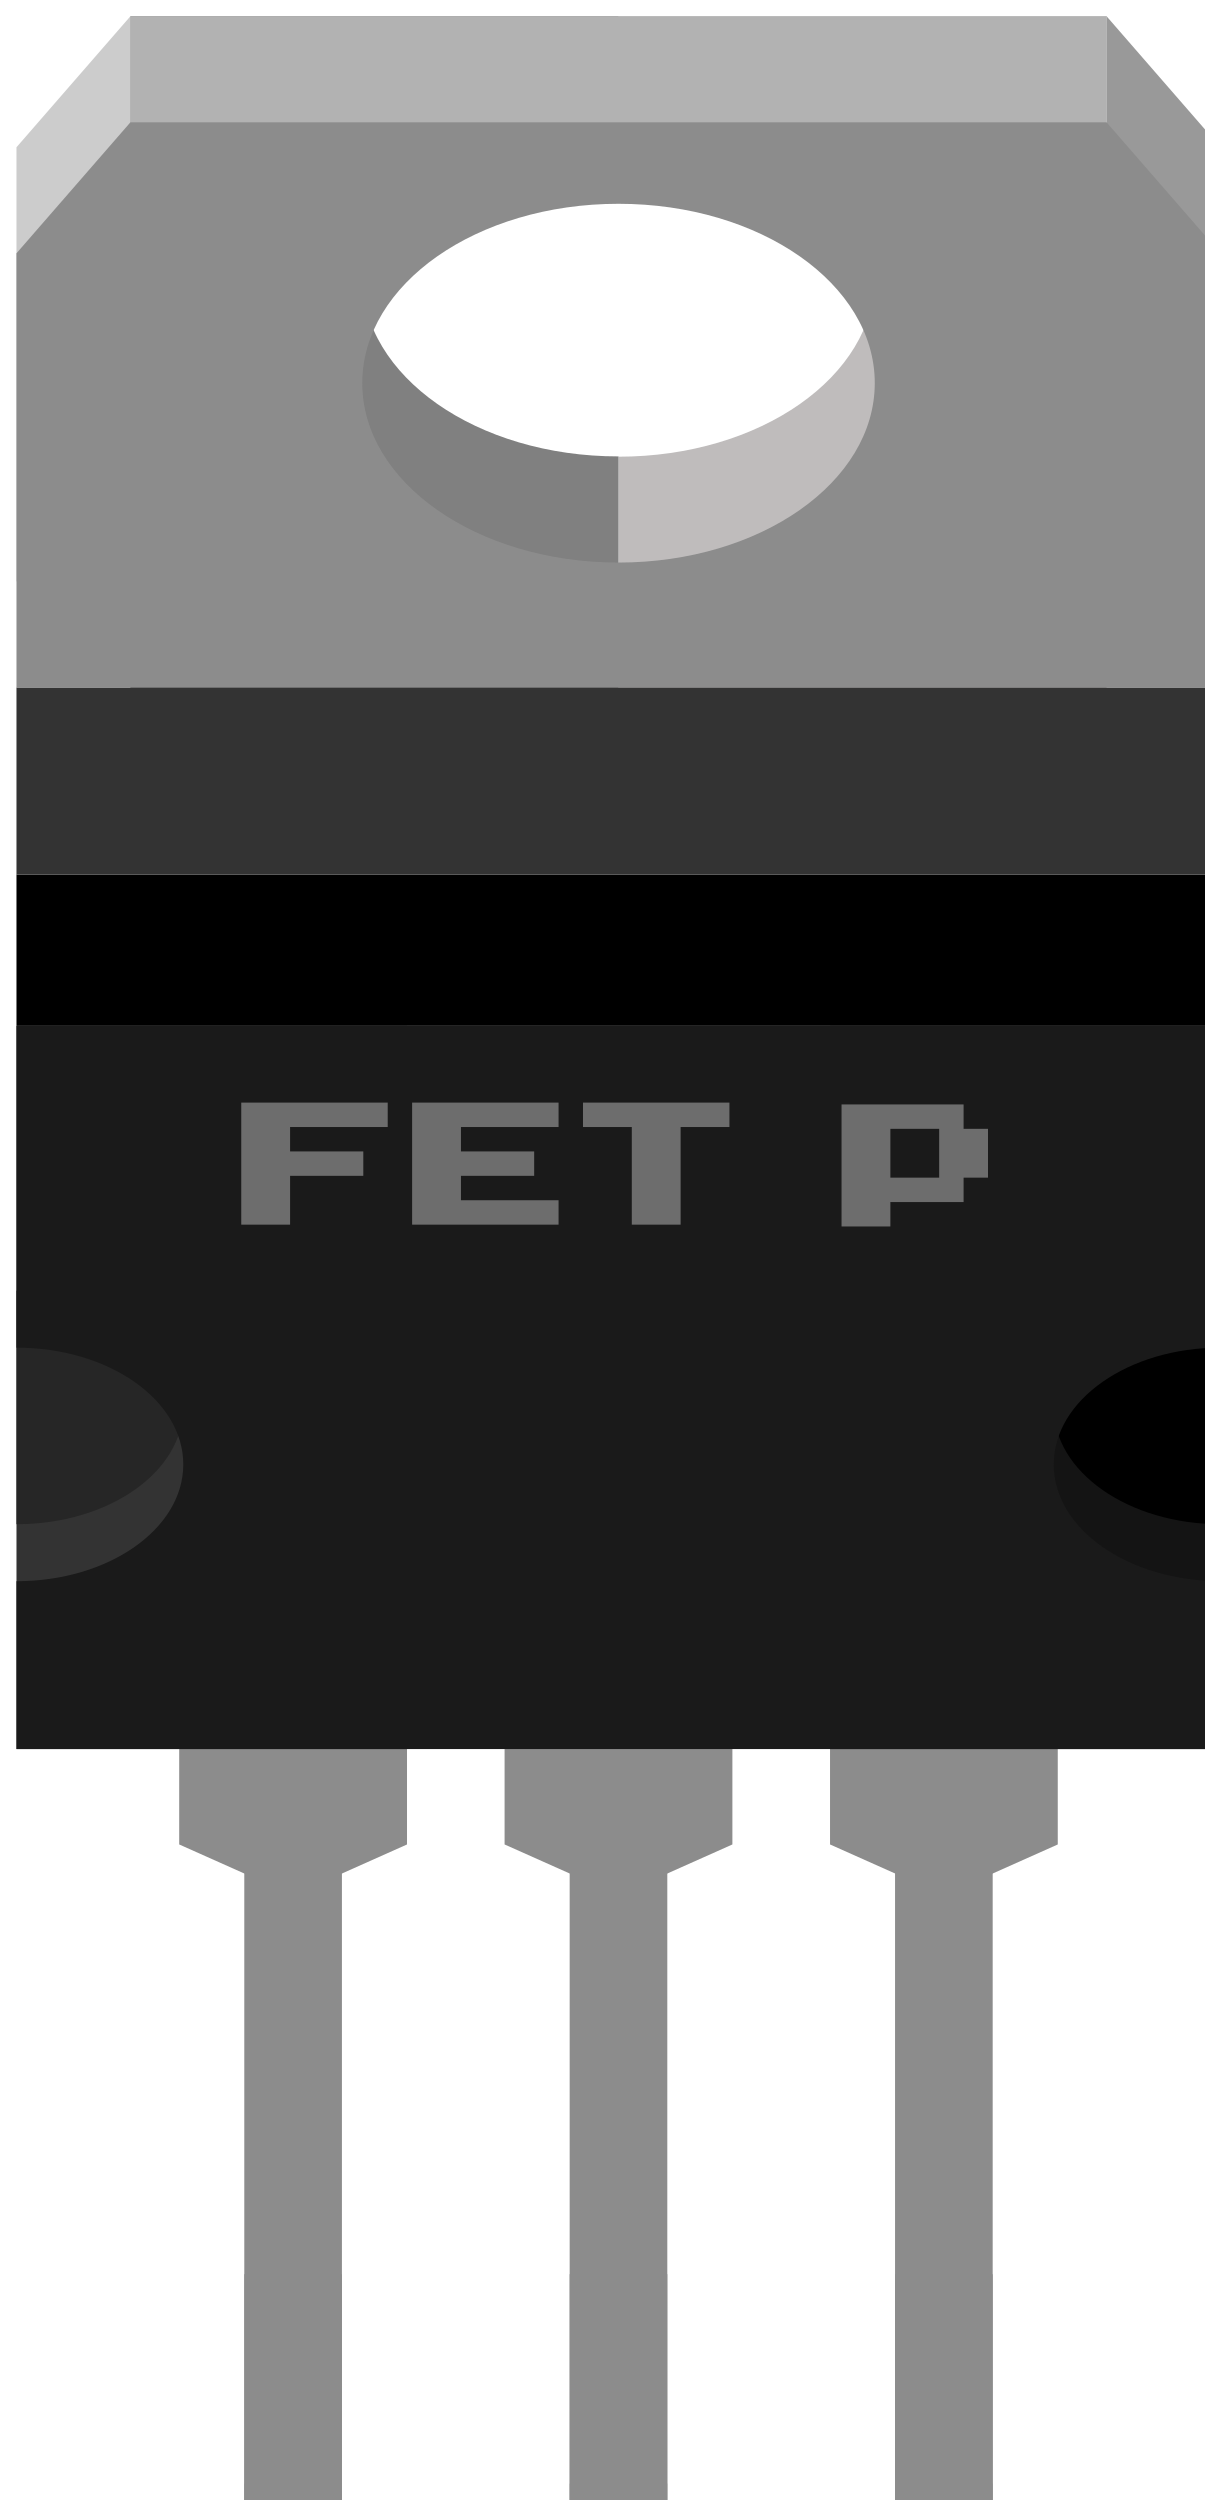
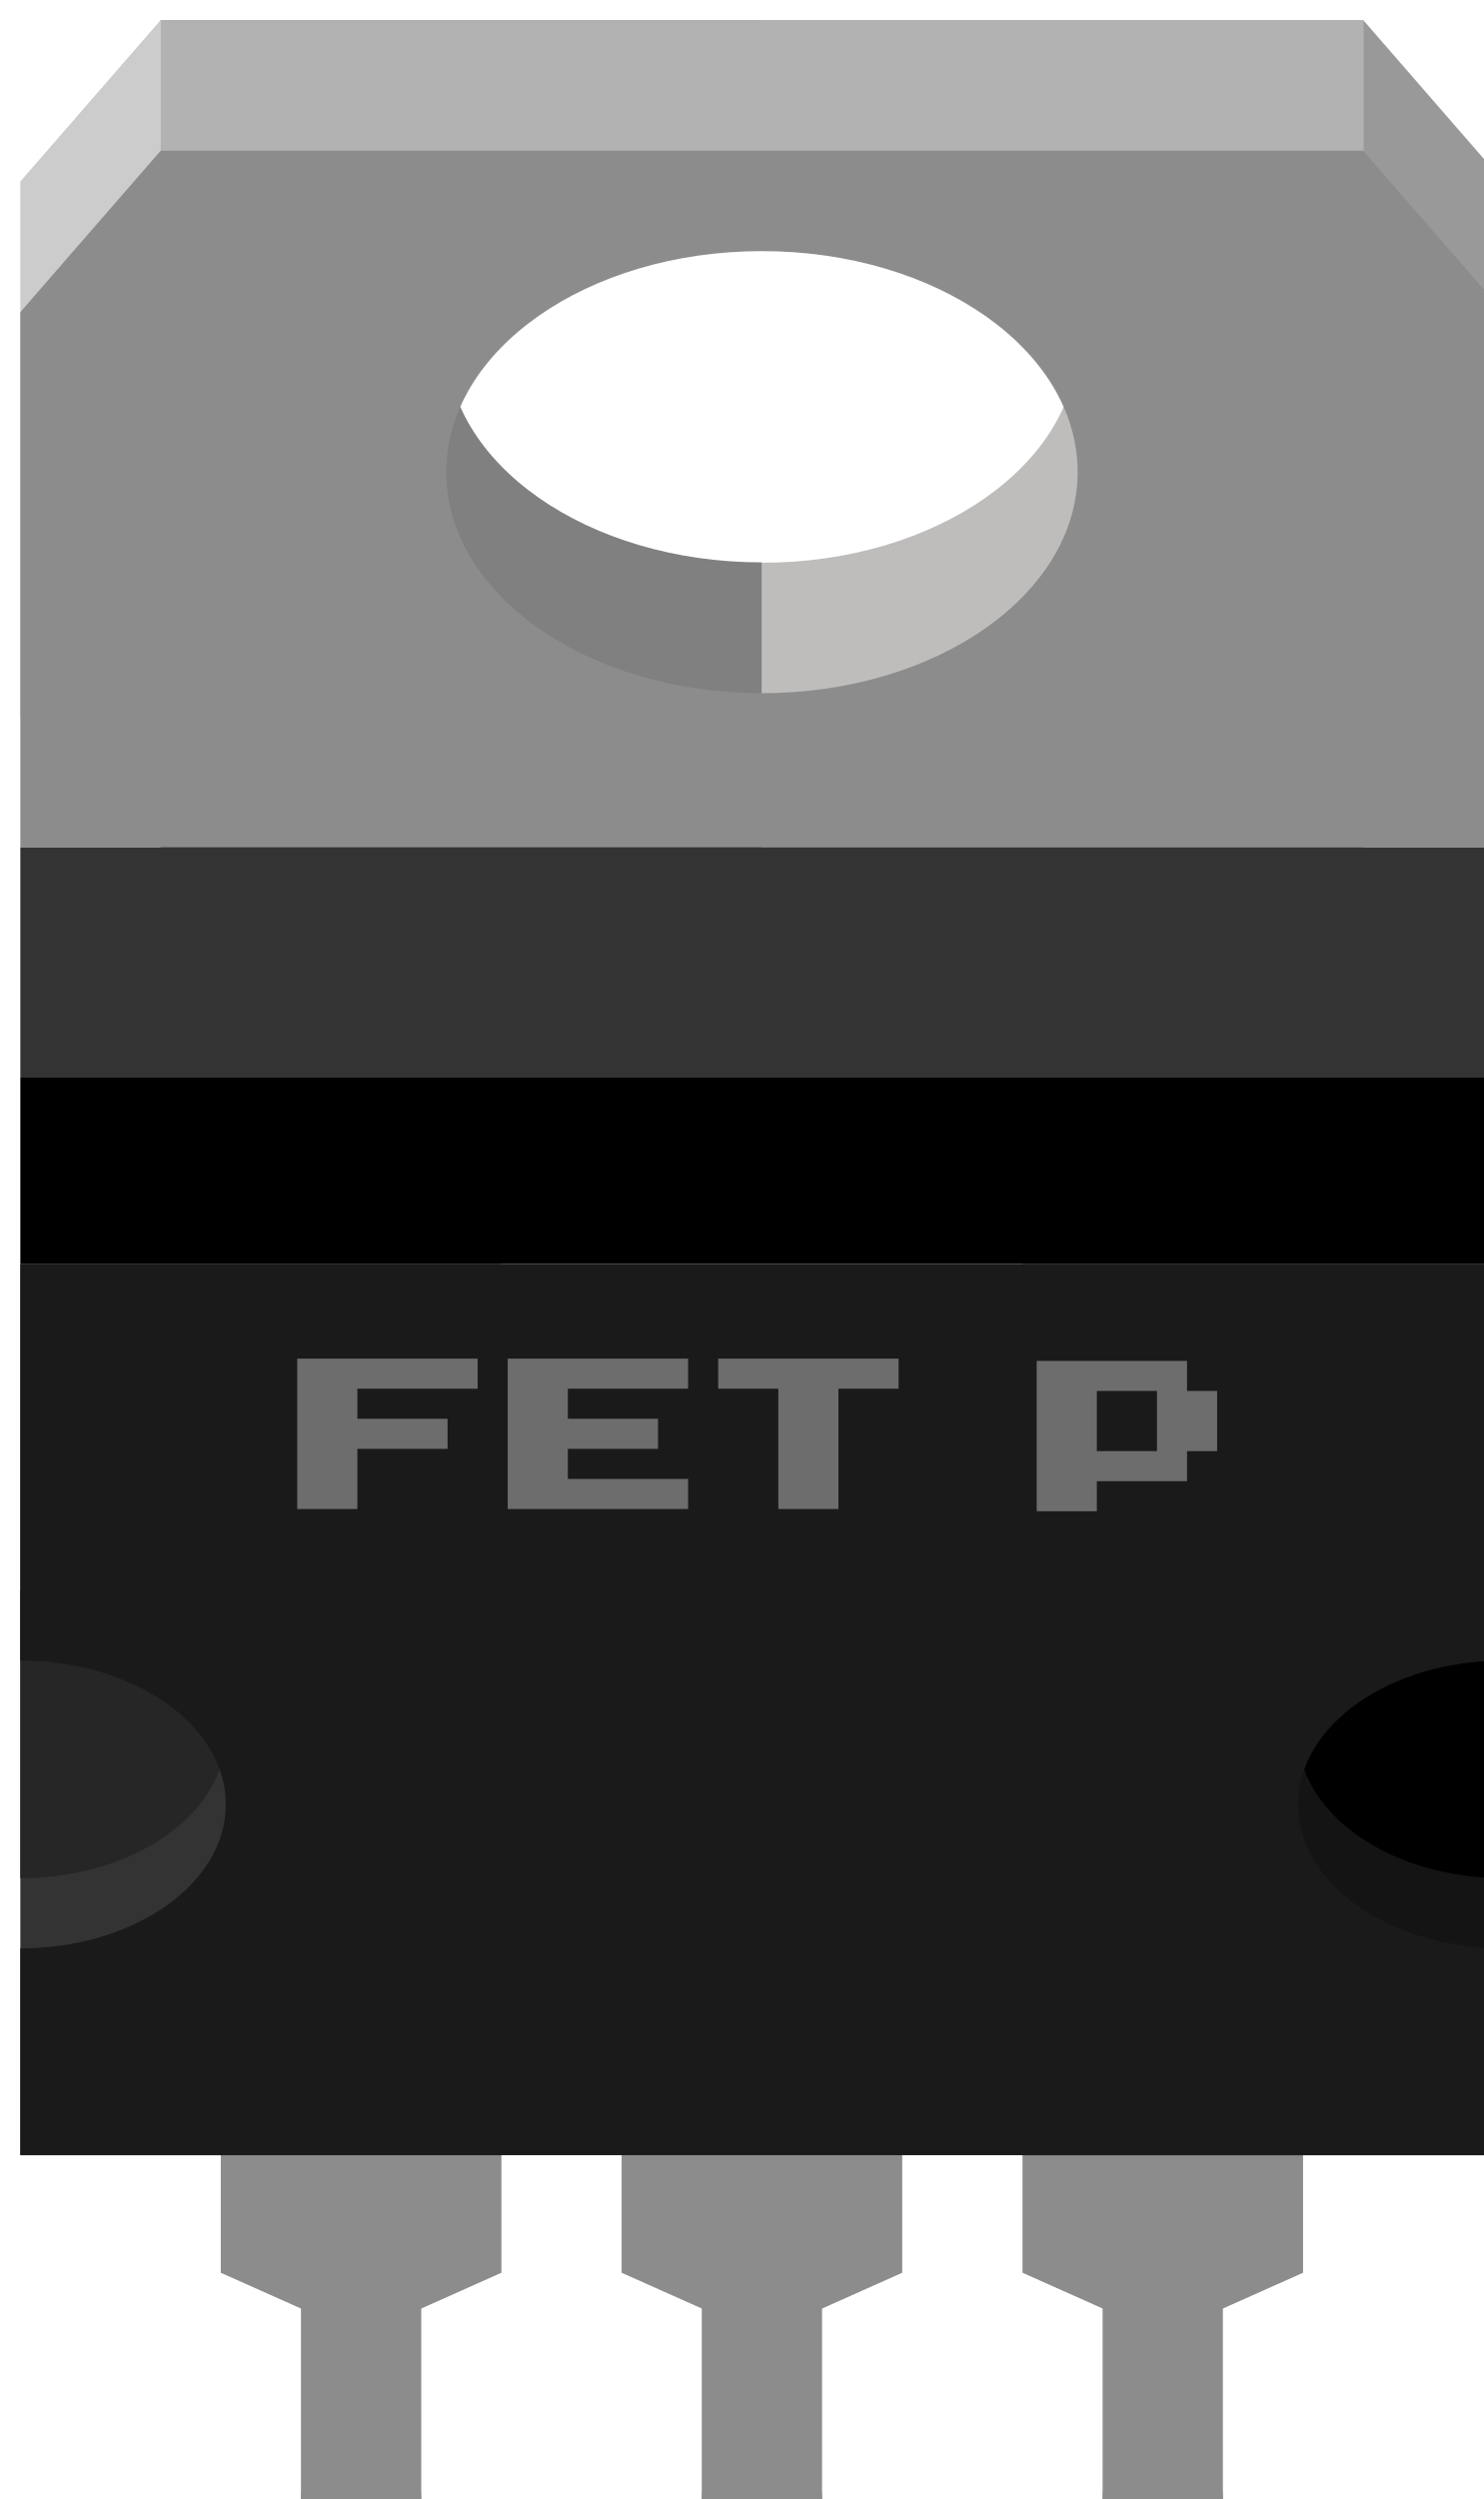
- <svg xmlns="http://www.w3.org/2000/svg" version="1.2" baseProfile="tiny" id="svg2" x="0px" y="0px" width="0.37in" height="0.768in" viewBox="0 0 36.998 76.818" xml:space="preserve">
-   <rect id="connector0terminal" x="7.501" y="76.315" fill="#B3B3B3" width="3" height="1" />
-   <rect id="connector1terminal" x="17.499" y="76.315" fill="#B3B3B3" width="3" height="1" />
-   <rect id="connector2terminal" x="27.497" y="76.315" fill="#B3B3B3" width="3" height="1" />
-   <rect id="connector0pin" x="7.501" y="69.88" fill="#8C8C8C" width="3" height="7.438" />
-   <rect id="connector1pin" x="17.499" y="69.88" fill="#8C8C8C" width="3" height="7.438" />
-   <rect id="connector2pin" x="27.497" y="69.88" fill="#8C8C8C" width="3" height="7.438" />
+ <svg xmlns="http://www.w3.org/2000/svg" version="1.2" baseProfile="tiny" x="0" y="0" width="0.37in" height="0.623in" viewBox="0 0 36.998 62.317">
  <g id="breadboard">
+     <rect id="connector0terminal" x="7.501" y="60" fill="none" width="3" height="1" />
+     <rect id="connector1terminal" x="17.499" y="60" fill="none" width="3" height="1" />
+     <rect id="connector2terminal" x="27.497" y="60" fill="none" width="3" height="1" />
+     <rect id="connector0pin" x="7.501" y="60" fill="none" width="3" height="1" />
+     <rect id="connector1pin" x="17.499" y="60" fill="none" width="3" height="1" />
+     <rect id="connector2pin" x="27.497" y="60" fill="none" width="3" height="1" />
+     <line id="connector0leg" stroke-linecap="round" x1="9.001" y1="62.317" x2="9.001" y2="72.317" stroke="#8C8C8C" fill="none" stroke-width="3" />
+     <line id="connector1leg" stroke-linecap="round" x1="18.999" y1="62.317" x2="18.999" y2="72.317" stroke="#8C8C8C" fill="none" stroke-width="3" />
+     <line id="connector2leg" stroke-linecap="round" x1="28.997" y1="62.317" x2="28.997" y2="72.317" stroke="#8C8C8C" fill="none" stroke-width="3" />
    <path fill="#BFBCBC" d="M33.997,0.5H18.999v2.502c4.354,0,7.875,2.472,7.875,5.518c-0.002,3.044-3.523,5.513-7.875,5.513v8.087   h14.998V0.5z" />
    <path fill="#808080" d="M11.126,8.514C11.126,5.467,14.649,3,18.999,3V0.499H4.001V22.11h14.998v-8.086   C14.649,14.026,11.126,11.559,11.126,8.514z" />
-     <rect id="rect4" x="7.501" y="46.53" fill="#8C8C8C" width="3" height="30.787" />
-     <rect id="rect6" x="17.499" y="46.53" fill="#8C8C8C" width="3" height="30.787" />
-     <rect id="rect8" x="27.497" y="46.53" fill="#8C8C8C" width="3" height="30.787" />
+     <rect id="rect4" x="7.501" y="46.53" fill="#8C8C8C" width="3" height="15.787" />
+     <rect id="rect6" x="17.499" y="46.53" fill="#8C8C8C" width="3" height="15.787" />
+     <rect id="rect8" x="27.497" y="46.53" fill="#8C8C8C" width="3" height="15.787" />
    <polygon id="polygon10" fill="#CCCCCC" points="0.501,4.525 0.501,17.865 4.001,17.865 4.001,0.5  " />
    <polygon id="polygon12" fill="#999999" points="37.497,4.525 33.997,0.5 33.997,17.865 37.497,17.865  " />
    <polygon id="polygon21" fill="#8C8C8C" points="12.501,56.675 10.261,57.675 7.741,57.675 5.501,56.675 5.501,44.495    12.501,44.495  " />
    <polygon id="polygon23" fill="#8C8C8C" points="22.499,56.675 20.259,57.675 17.74,57.675 15.499,56.675 15.499,44.495    22.499,44.495  " />
    <polygon id="polygon25" fill="#8C8C8C" points="32.497,56.675 30.257,57.675 27.739,57.675 25.499,56.675 25.499,44.495    32.497,44.495  " />
    <rect x="25.499" y="31.522" fill="#141414" width="12" height="22.222" />
    <rect x="0.501" y="31.522" fill="#333333" width="12" height="22.222" />
    <path id="path40_1_" fill="#262626" d="M0.501,39.659v7.176c2.83,0,5.125-1.604,5.125-3.588   C5.626,41.266,3.331,39.659,0.501,39.659z" />
    <path id="path47" d="M37.497,39.659c-2.83,0-5.125,1.604-5.125,3.588c0,1.979,2.295,3.588,5.125,3.588V39.659z" />
    <path fill="#1A1A1A" d="M0.501,31.522v9.888c2.83,0,5.125,1.606,5.125,3.588c0,1.982-2.295,3.588-5.125,3.588v5.158h36.998V31.522   H0.501z M37.497,48.585c-2.83,0-5.125-1.604-5.125-3.588c0-1.979,2.295-3.588,5.125-3.588V48.585z" />
    <rect id="rect49" x="0.501" y="26.872" width="36.998" height="4.649" />
    <rect id="rect51" x="0.501" y="21.124" fill="#333333" width="36.998" height="5.748" />
    <rect id="rect53" x="4.001" y="0.5" fill="#B2B2B2" width="29.998" height="4.25" />
    <path id="path55" fill="#8C8C8C" d="M33.997,3.759H4.001l-3.5,4.024v13.34h36.996V7.783L33.997,3.759z M18.999,17.286   c-4.35,0-7.873-2.468-7.873-5.513c0-3.044,3.523-5.511,7.873-5.511c4.354,0,7.875,2.468,7.875,5.511   C26.872,14.817,23.351,17.286,18.999,17.286z" />
    <g>
      <path fill="#6D6D6D" d="M11.908,33.88v0.75h-3v0.75h2.25v0.75h-2.25v1.5h-1.5v-3.75H11.908z" />
      <path fill="#6D6D6D" d="M17.158,33.88v0.75h-3v0.75h2.25v0.75h-2.25v0.75h3v0.75h-4.5v-3.75H17.158z" />
      <path fill="#6D6D6D" d="M17.908,34.63v-0.75h4.5v0.75h-1.5v3h-1.5v-3H17.908z" />
      <path fill="#6D6D6D" d="M29.603,34.686h0.75v1.5h-0.75v0.75h-2.25v0.75h-1.5v-3.75h3.75V34.686z M28.853,34.686h-1.5v1.5h1.5    V34.686z" />
    </g>
  </g>
</svg>
